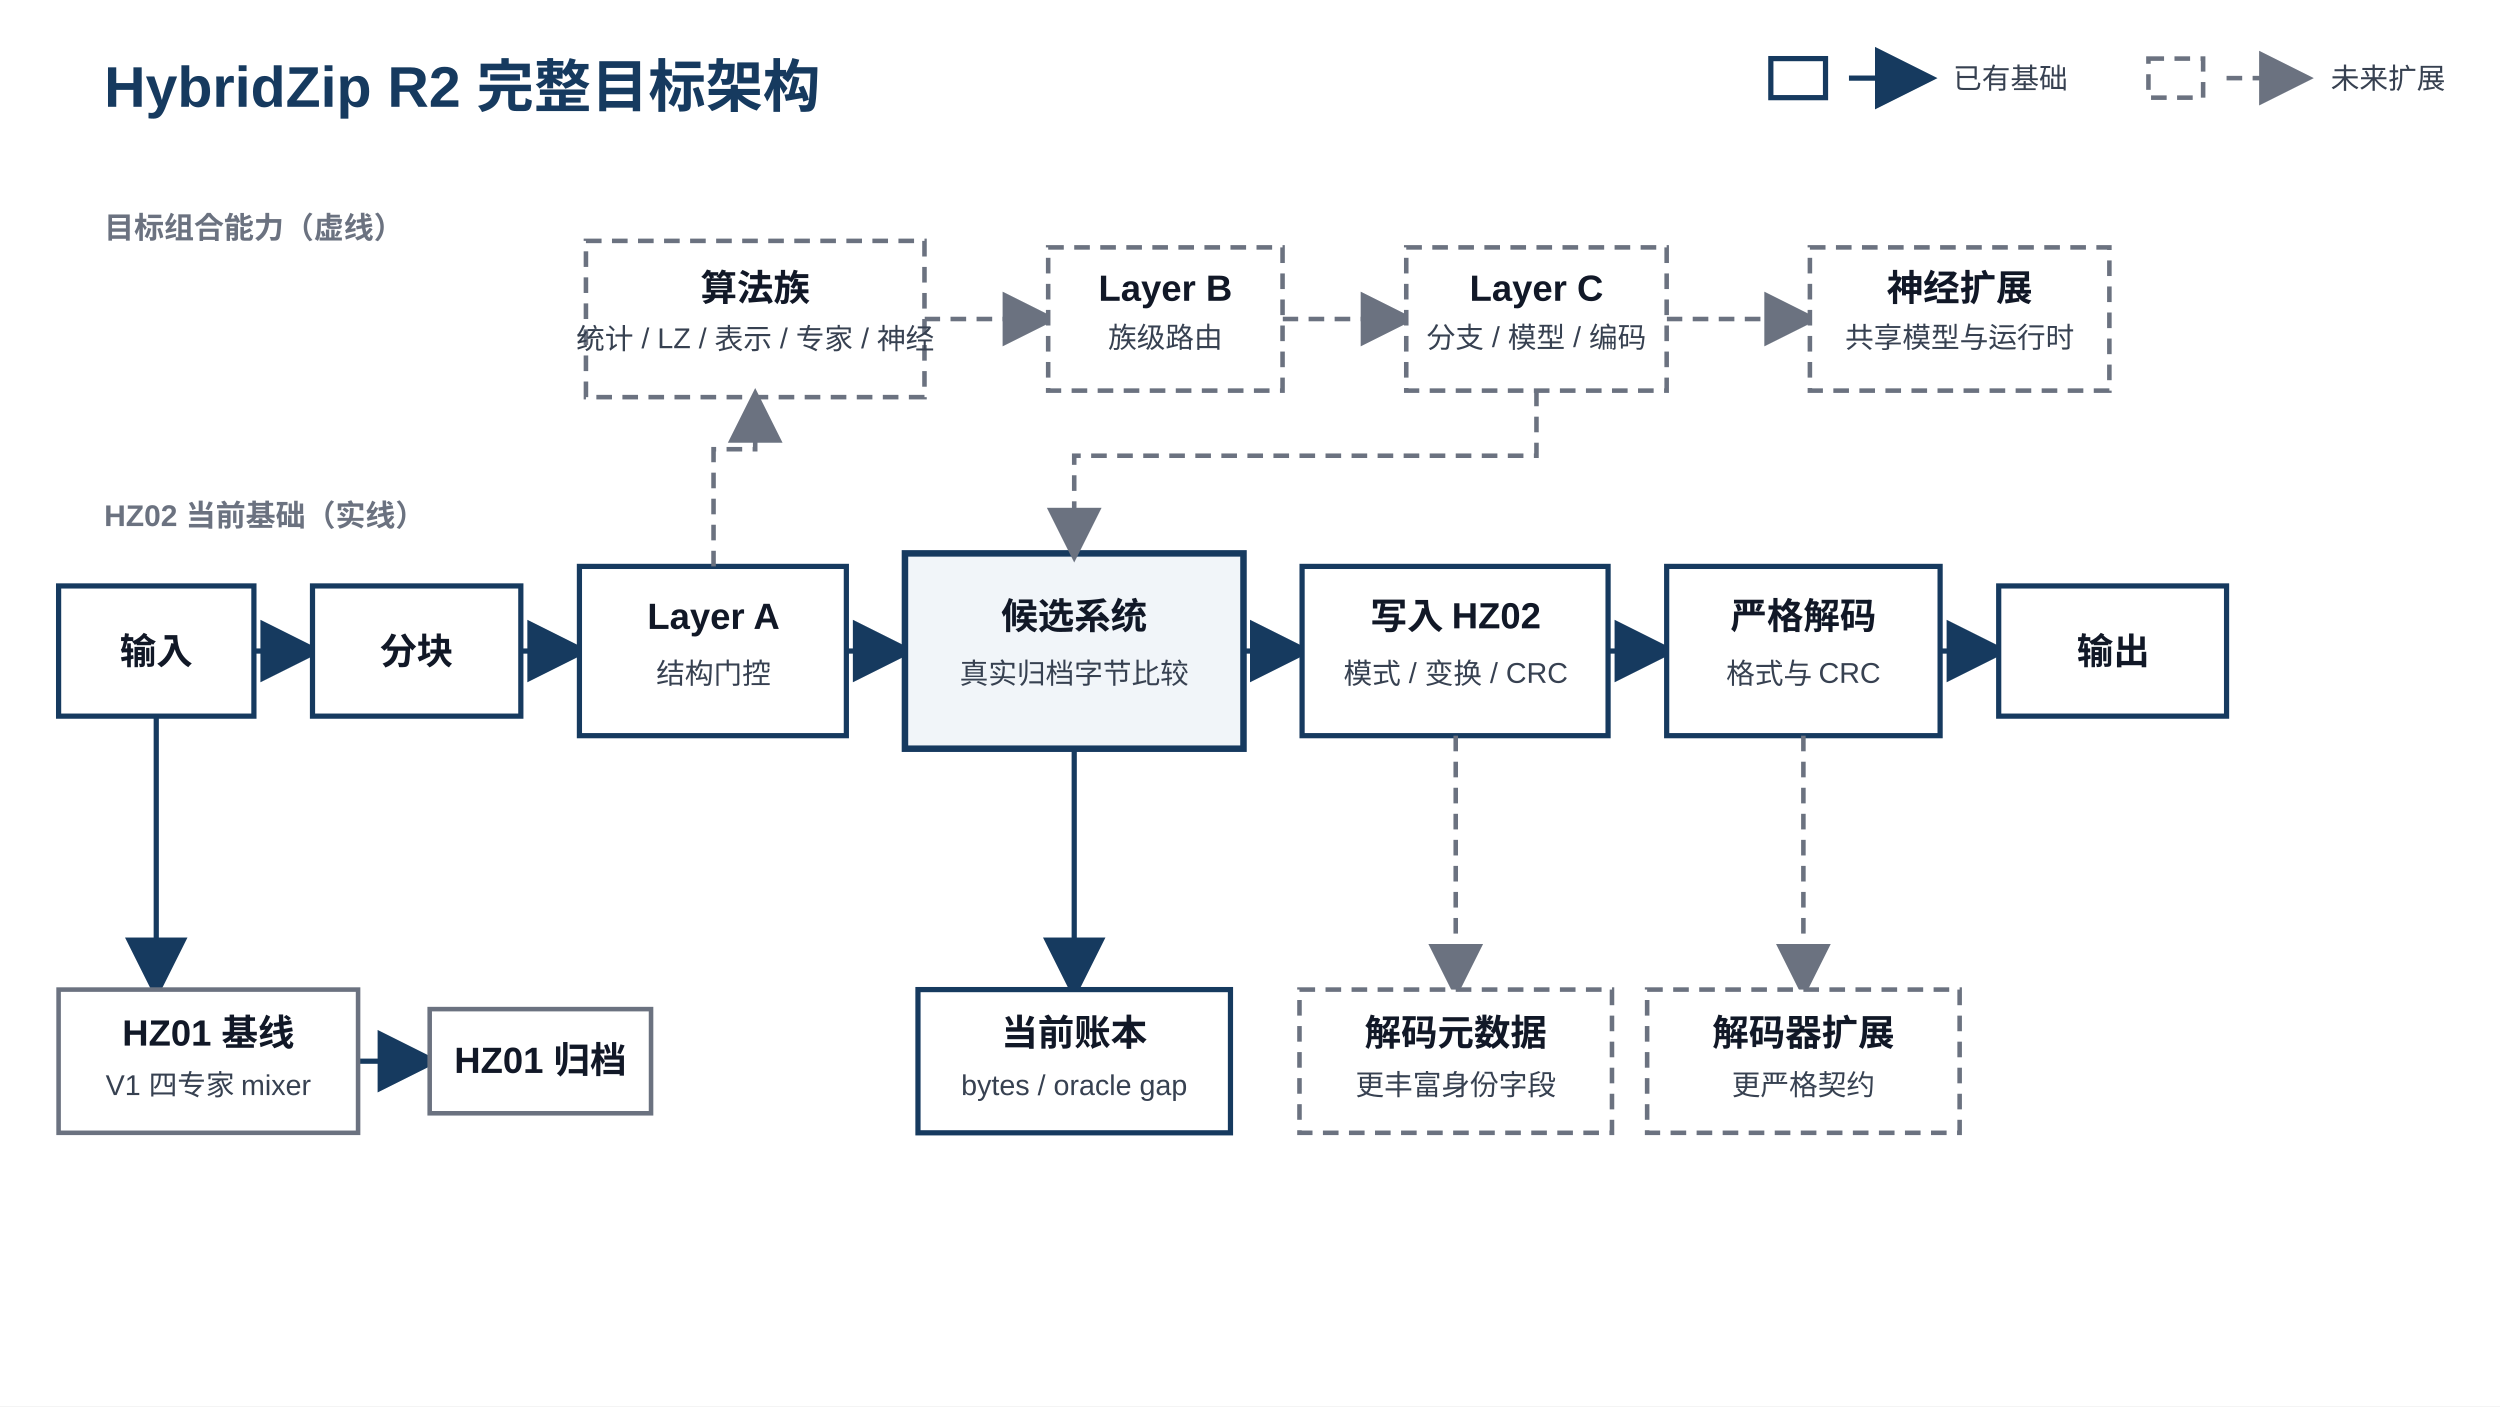
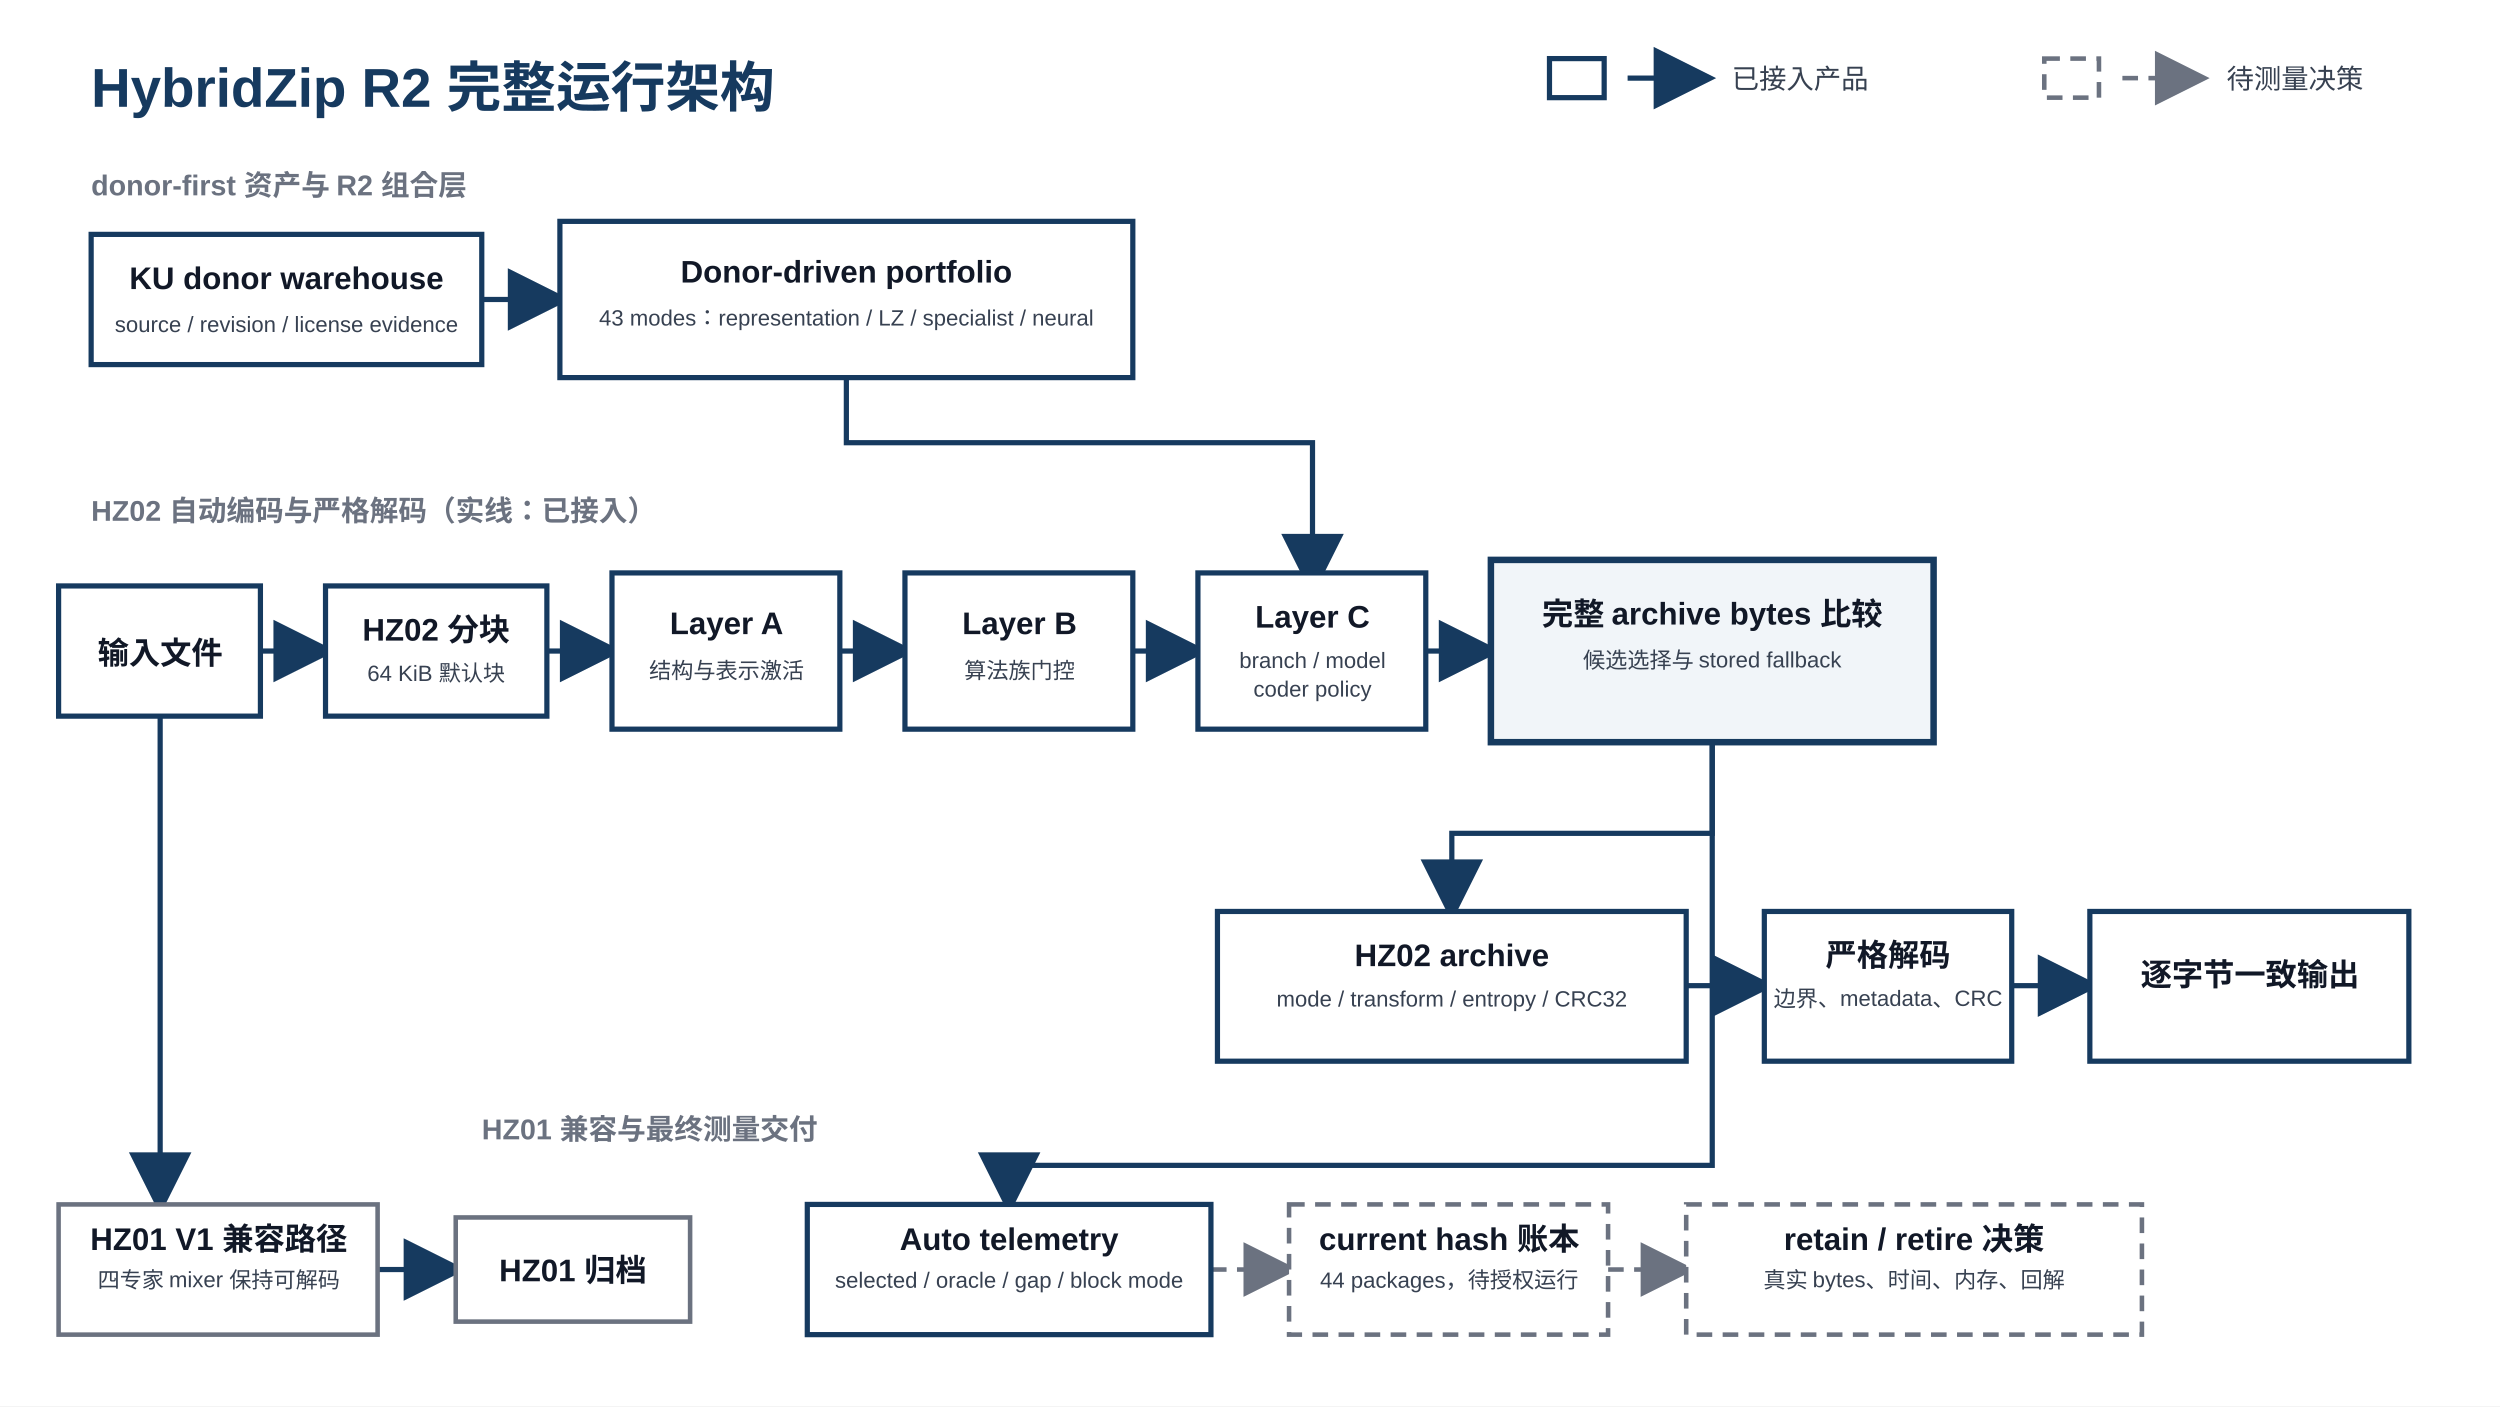
<svg xmlns="http://www.w3.org/2000/svg" width="1920" height="1080" viewBox="0 0 1920 1080">
  <defs>
    <marker id="arrow-current" markerWidth="12" markerHeight="12" refX="10" refY="6" orient="auto">
      <path d="M0,0 L12,6 L0,12 Z" fill="#163A5F" />
    </marker>
-     <marker id="arrow-planned" markerWidth="12" markerHeight="12" refX="10" refY="6" orient="auto">
+     <marker id="arrow-pending" markerWidth="12" markerHeight="12" refX="10" refY="6" orient="auto">
      <path d="M0,0 L12,6 L0,12 Z" fill="#6B7280" />
    </marker>
    <style>
-       .title { font: 700 44px "Microsoft YaHei", "Segoe UI", Arial, sans-serif; fill: #163A5F; }
-       .section { font: 700 23px "Microsoft YaHei", "Segoe UI", Arial, sans-serif; fill: #6B7280; letter-spacing: 0; }
-       .legend { font: 22px "Microsoft YaHei", "Segoe UI", Arial, sans-serif; fill: #374151; }
-       .label { font: 700 28px "Microsoft YaHei", "Segoe UI", Arial, sans-serif; fill: #111827; text-anchor: middle; }
-       .small { font: 22px "Microsoft YaHei", "Segoe UI", Arial, sans-serif; fill: #374151; text-anchor: middle; }
+       .title { font: 700 42px "Microsoft YaHei", "Segoe UI", Arial, sans-serif; fill: #163A5F; }
+       .section { font: 700 22px "Microsoft YaHei", "Segoe UI", Arial, sans-serif; fill: #6B7280; letter-spacing: 0; }
+       .legend { font: 21px "Microsoft YaHei", "Segoe UI", Arial, sans-serif; fill: #374151; }
+       .label { font: 700 24px "Microsoft YaHei", "Segoe UI", Arial, sans-serif; fill: #111827; text-anchor: middle; }
+       .small { font: 17px "Microsoft YaHei", "Segoe UI", Arial, sans-serif; fill: #374151; text-anchor: middle; }
      .current { fill: #FFFFFF; stroke: #163A5F; stroke-width: 4; }
      .focus { fill: #F1F5F9; stroke: #163A5F; stroke-width: 5; }
      .baseline { fill: #FFFFFF; stroke: #6B7280; stroke-width: 3.5; }
-       .planned { fill: #FFFFFF; stroke: #6B7280; stroke-width: 3.5; stroke-dasharray: 12 8; }
+       .pending { fill: #FFFFFF; stroke: #6B7280; stroke-width: 3.5; stroke-dasharray: 12 8; }
      .edge-current { fill: none; stroke: #163A5F; stroke-width: 4; marker-end: url(#arrow-current); }
-       .edge-planned { fill: none; stroke: #6B7280; stroke-width: 3.5; stroke-dasharray: 12 8; marker-end: url(#arrow-planned); }
+       .edge-pending { fill: none; stroke: #6B7280; stroke-width: 3.5; stroke-dasharray: 12 8; marker-end: url(#arrow-pending); }
    </style>
  </defs>
  <rect width="1920" height="1080" fill="#FFFFFF" />
-   <text x="80" y="82" class="title">HybridZip R2 完整目标架构</text>
-   <rect x="1360" y="45" width="42" height="30" class="current" />
-   <path d="M1420 60 H1480" class="edge-current" />
-   <text x="1500" y="68" class="legend">已有基础</text>
-   <rect x="1650" y="45" width="42" height="30" class="planned" />
-   <path d="M1710 60 H1770" class="edge-planned" />
-   <text x="1790" y="68" class="legend">未来扩展</text>
-   <text x="80" y="183" class="section">目标组合能力（虚线）</text>
-   <path d="M710 245 H805" class="edge-planned" />
-   <path d="M985 245 H1080" class="edge-planned" />
-   <path d="M1280 245 H1390" class="edge-planned" />
-   <rect x="450" y="185" width="260" height="120" class="planned" />
-   <text x="580" y="231" class="label">算法族</text>
-   <text x="580" y="268" class="small">统计 / LZ / 表示 / 专家 / 神经</text>
-   <rect x="805" y="190" width="180" height="110" class="planned" />
-   <text x="895" y="231" class="label">Layer B</text>
-   <text x="895" y="267" class="small">族级路由</text>
-   <rect x="1080" y="190" width="200" height="110" class="planned" />
-   <text x="1180" y="231" class="label">Layer C</text>
-   <text x="1180" y="267" class="small">分支 / 模型 / 编码</text>
-   <rect x="1390" y="190" width="230" height="110" class="planned" />
-   <text x="1505" y="231" class="label">神经扩展</text>
-   <text x="1505" y="267" class="small">共享模型与运行时</text>
-   <text x="80" y="404" class="section">HZ02 当前基础（实线）</text>
-   <path d="M195 500 H240" class="edge-current" />
-   <path d="M400 500 H445" class="edge-current" />
-   <path d="M650 500 H695" class="edge-current" />
-   <path d="M955 500 H1000" class="edge-current" />
-   <path d="M1235 500 H1280" class="edge-current" />
-   <path d="M1490 500 H1535" class="edge-current" />
-   <rect x="45" y="450" width="150" height="100" class="current" />
-   <text x="120" y="510" class="label">输入</text>
-   <rect x="240" y="450" width="160" height="100" class="current" />
-   <text x="320" y="510" class="label">分块</text>
-   <rect x="445" y="435" width="205" height="130" class="current" />
-   <text x="548" y="483" class="label">Layer A</text>
-   <text x="548" y="525" class="small">结构门控</text>
-   <rect x="695" y="425" width="260" height="150" class="focus" />
-   <text x="825" y="483" class="label">候选系统</text>
-   <text x="825" y="525" class="small">真实归档字节比较</text>
-   <rect x="1000" y="435" width="235" height="130" class="current" />
-   <text x="1118" y="483" class="label">写入 HZ02</text>
-   <text x="1118" y="525" class="small">模式 / 变换 / CRC</text>
-   <rect x="1280" y="435" width="210" height="130" class="current" />
-   <text x="1385" y="483" class="label">严格解码</text>
-   <text x="1385" y="525" class="small">格式与 CRC</text>
-   <rect x="1535" y="450" width="175" height="100" class="current" />
-   <text x="1623" y="510" class="label">输出</text>
-   <path d="M548 435 V345 H580 V305" class="edge-planned" />
-   <path d="M1180 300 V350 H825 V425" class="edge-planned" />
-   <path d="M120 550 V760" class="edge-current" />
-   <path d="M825 575 V760" class="edge-current" />
-   <path d="M1118 565 V760" class="edge-planned" />
-   <path d="M1385 565 V760" class="edge-planned" />
-   <path d="M275 815 H330" class="edge-current" />
-   <rect x="45" y="760" width="230" height="110" class="baseline" />
-   <text x="160" y="803" class="label">HZ01 基线</text>
-   <text x="160" y="841" class="small">V1 四专家 mixer</text>
-   <rect x="330" y="775" width="170" height="80" class="baseline" />
-   <text x="415" y="824" class="label">HZ01 归档</text>
-   <rect x="705" y="760" width="240" height="110" class="current" />
-   <text x="825" y="803" class="label">当前账本</text>
-   <text x="825" y="841" class="small">bytes / oracle gap</text>
-   <rect x="998" y="760" width="240" height="110" class="planned" />
-   <text x="1118" y="803" class="label">解码元数据</text>
-   <text x="1118" y="841" class="small">更丰富身份字段</text>
-   <rect x="1265" y="760" width="240" height="110" class="planned" />
-   <text x="1385" y="803" class="label">解码器扩展</text>
-   <text x="1385" y="841" class="small">更严格契约</text>
+   <text x="70" y="82" class="title">HybridZip R2 完整运行架构</text>
+   <rect x="1190" y="45" width="42" height="30" class="current" />
+   <path d="M1250 60 H1310" class="edge-current" />
+   <text x="1330" y="68" class="legend">已接入产品</text>
+   <rect x="1570" y="45" width="42" height="30" class="pending" />
+   <path d="M1630 60 H1690" class="edge-pending" />
+   <text x="1710" y="68" class="legend">待测量决策</text>
+   <text x="70" y="150" class="section">donor-first 资产与 R2 组合层</text>
+   <path d="M370 230 H430" class="edge-current" />
+   <path d="M650 290 V340 H1008 V450" class="edge-current" />
+   <rect x="70" y="180" width="300" height="100" class="current" />
+   <text x="220" y="222" class="label">KU donor warehouse</text>
+   <text x="220" y="255" class="small">source / revision / license evidence</text>
+   <rect x="430" y="170" width="440" height="120" class="current" />
+   <text x="650" y="217" class="label">Donor-driven portfolio</text>
+   <text x="650" y="250" class="small">43 modes：representation / LZ / specialist / neural</text>
+   <text x="70" y="400" class="section">HZ02 自动编码与严格解码（实线：已接入）</text>
+   <path d="M200 500 H250" class="edge-current" />
+   <path d="M420 500 H470" class="edge-current" />
+   <path d="M645 500 H695" class="edge-current" />
+   <path d="M870 500 H920" class="edge-current" />
+   <path d="M1095 500 H1145" class="edge-current" />
+   <rect x="45" y="450" width="155" height="100" class="current" />
+   <text x="123" y="510" class="label">输入文件</text>
+   <rect x="250" y="450" width="170" height="100" class="current" />
+   <text x="335" y="492" class="label">HZ02 分块</text>
+   <text x="335" y="523" class="small">64 KiB 默认块</text>
+   <rect x="470" y="440" width="175" height="120" class="current" />
+   <text x="558" y="487" class="label">Layer A</text>
+   <text x="558" y="521" class="small">结构与表示激活</text>
+   <rect x="695" y="440" width="175" height="120" class="current" />
+   <text x="783" y="487" class="label">Layer B</text>
+   <text x="783" y="521" class="small">算法族门控</text>
+   <rect x="920" y="440" width="175" height="120" class="current" />
+   <text x="1008" y="482" class="label">Layer C</text>
+   <text x="1008" y="513" class="small">branch / model</text>
+   <text x="1008" y="535" class="small">coder policy</text>
+   <rect x="1145" y="430" width="340" height="140" class="focus" />
+   <text x="1315" y="480" class="label">完整 archive bytes 比较</text>
+   <text x="1315" y="513" class="small">候选选择与 stored fallback</text>
+   <path d="M1315 570 V640 H1115 V700" class="edge-current" />
+   <path d="M1295 757 H1355" class="edge-current" />
+   <path d="M1545 757 H1605" class="edge-current" />
+   <rect x="935" y="700" width="360" height="115" class="current" />
+   <text x="1115" y="742" class="label">HZ02 archive</text>
+   <text x="1115" y="773" class="small">mode / transform / entropy / CRC32</text>
+   <rect x="1355" y="700" width="190" height="115" class="current" />
+   <text x="1450" y="742" class="label">严格解码</text>
+   <text x="1450" y="773" class="small">边界、metadata、CRC</text>
+   <rect x="1605" y="700" width="245" height="115" class="current" />
+   <text x="1728" y="757" class="label">逐字节一致输出</text>
+   <text x="370" y="875" class="section">HZ01 兼容与最终测量交付</text>
+   <path d="M123 550 V925" class="edge-current" />
+   <path d="M290 975 H350" class="edge-current" />
+   <rect x="45" y="925" width="245" height="100" class="baseline" />
+   <text x="168" y="960" class="label">HZ01 V1 兼容路径</text>
+   <text x="168" y="989" class="small">四专家 mixer 保持可解码</text>
+   <rect x="350" y="935" width="180" height="80" class="baseline" />
+   <text x="440" y="984" class="label">HZ01 归档</text>
+   <path d="M1315 570 V895 H775 V925" class="edge-current" />
+   <path d="M930 975 H990" class="edge-pending" />
+   <path d="M1235 975 H1295" class="edge-pending" />
+   <rect x="620" y="925" width="310" height="100" class="current" />
+   <text x="775" y="960" class="label">Auto telemetry</text>
+   <text x="775" y="989" class="small">selected / oracle / gap / block mode</text>
+   <rect x="990" y="925" width="245" height="100" class="pending" />
+   <text x="1113" y="960" class="label">current hash 账本</text>
+   <text x="1113" y="989" class="small">44 packages，待授权运行</text>
+   <rect x="1295" y="925" width="350" height="100" class="pending" />
+   <text x="1470" y="960" class="label">retain / retire 决策</text>
+   <text x="1470" y="989" class="small">真实 bytes、时间、内存、回解</text>
</svg>
